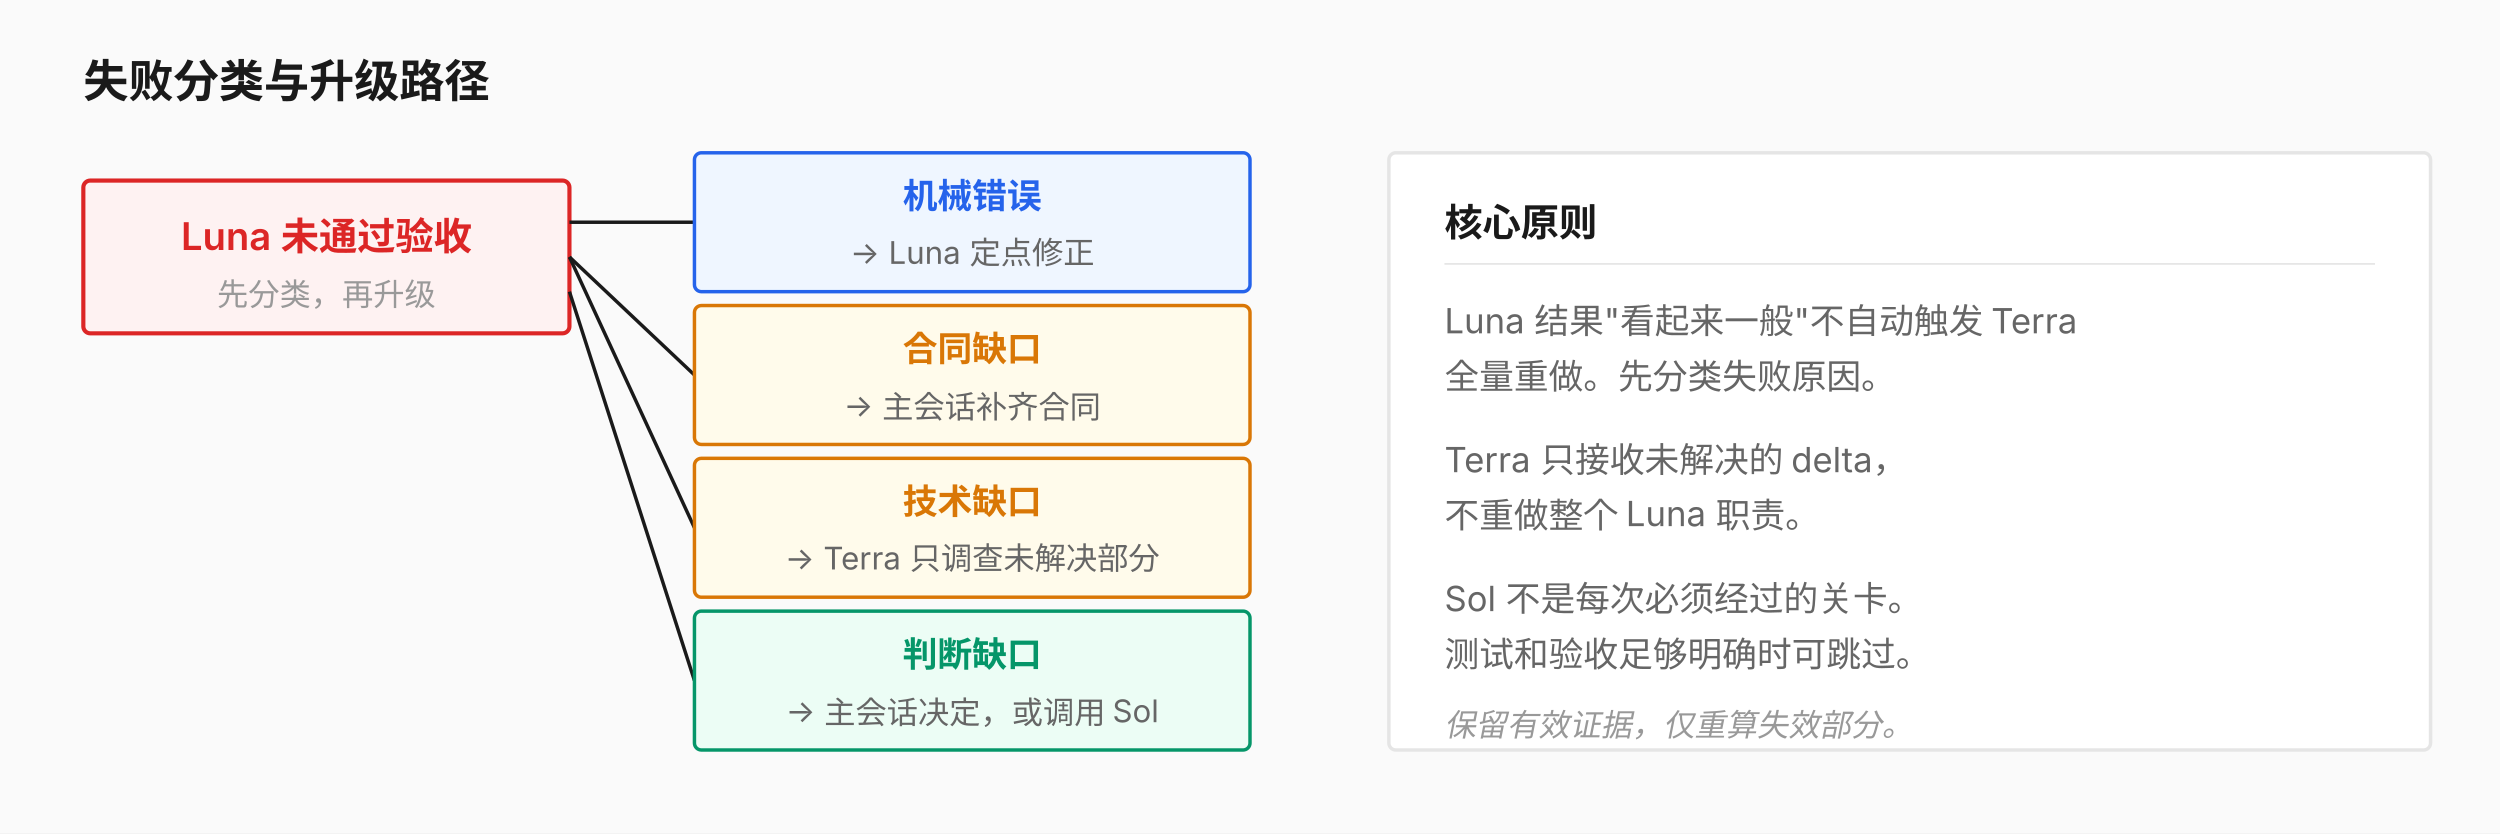
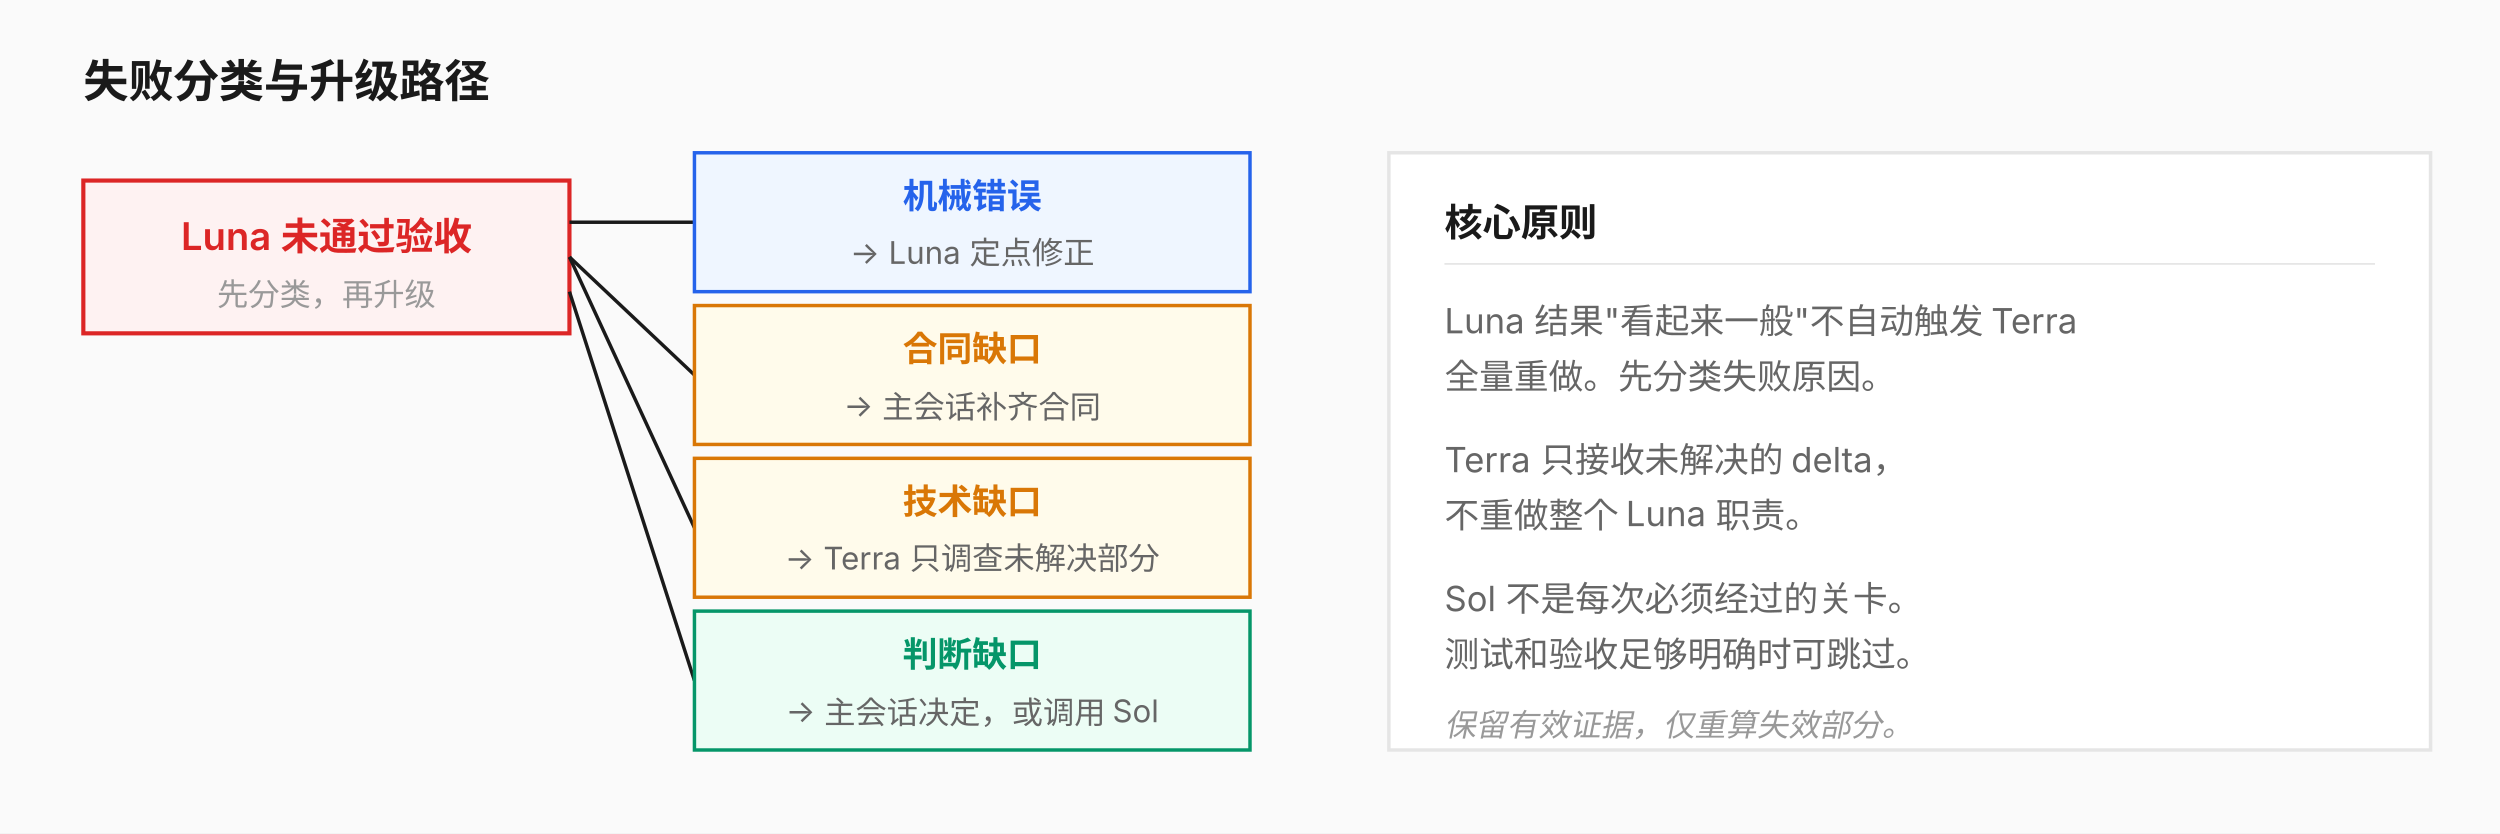
<svg xmlns="http://www.w3.org/2000/svg" viewBox="0 0 720 240" fill="none" font-family="Inter, Helvetica, 'Noto Sans SC', sans-serif">
  <rect width="720" height="240" fill="#fafafa" />
  <text x="24" y="28" fill="#1a1a1a" font-size="13" font-weight="600">失败分类与升级路径</text>
-   <rect x="24" y="52" width="140" height="44" rx="2" fill="#fef2f2" stroke="#dc2626" stroke-width="1.2" />
+   <rect x="24" y="52" width="140" height="44" rx="0" fill="#fef2f2" stroke="#dc2626" stroke-width="1.2" />
  <text x="94" y="72" text-anchor="middle" fill="#dc2626" font-size="11" font-weight="600">Luna 未通过验收</text>
  <text x="94" y="88" text-anchor="middle" fill="#999" font-size="9">先分类，再升级</text>
  <line x1="164" y1="64" x2="200" y2="64" stroke="#1a1a1a" stroke-width="1" />
  <line x1="164" y1="74" x2="200" y2="108" stroke="#1a1a1a" stroke-width="1" />
  <line x1="164" y1="74" x2="200" y2="152" stroke="#1a1a1a" stroke-width="1" />
  <line x1="164" y1="84" x2="200" y2="196" stroke="#1a1a1a" stroke-width="1" />
-   <rect x="200" y="44" width="160" height="40" rx="2" fill="#eff6ff" stroke="#2563eb" stroke-width="1" />
+   <rect x="200" y="44" width="160" height="40" rx="0" fill="#eff6ff" stroke="#2563eb" stroke-width="1" />
  <text x="280" y="60" text-anchor="middle" fill="#2563eb" font-size="10" font-weight="600">机械错误</text>
  <text x="280" y="76" text-anchor="middle" fill="#666" font-size="9">→ Luna 定点修正</text>
-   <rect x="200" y="88" width="160" height="40" rx="2" fill="#fffbeb" stroke="#d97706" stroke-width="1" />
+   <rect x="200" y="88" width="160" height="40" rx="0" fill="#fffbeb" stroke="#d97706" stroke-width="1" />
  <text x="280" y="104" text-anchor="middle" fill="#d97706" font-size="10" font-weight="600">合同缺口</text>
  <text x="280" y="120" text-anchor="middle" fill="#666" font-size="9">→ 主会话补齐合同</text>
-   <rect x="200" y="132" width="160" height="40" rx="2" fill="#fffbeb" stroke="#d97706" stroke-width="1" />
+   <rect x="200" y="132" width="160" height="40" rx="0" fill="#fffbeb" stroke="#d97706" stroke-width="1" />
  <text x="280" y="148" text-anchor="middle" fill="#d97706" font-size="10" font-weight="600">技术缺口</text>
  <text x="280" y="164" text-anchor="middle" fill="#666" font-size="9">→ Terra 只调查未解决部分</text>
-   <rect x="200" y="176" width="160" height="40" rx="2" fill="#ecfdf5" stroke="#059669" stroke-width="1" />
+   <rect x="200" y="176" width="160" height="40" rx="0" fill="#ecfdf5" stroke="#059669" stroke-width="1" />
  <text x="280" y="192" text-anchor="middle" fill="#059669" font-size="10" font-weight="600">判断缺口</text>
  <text x="280" y="208" text-anchor="middle" fill="#666" font-size="9">→ 主会话决定，或调用 Sol</text>
-   <rect x="400" y="44" width="300" height="172" rx="2" fill="#fff" stroke="#e5e5e5" stroke-width="1" />
+   <rect x="400" y="44" width="300" height="172" rx="0" fill="#fff" stroke="#e5e5e5" stroke-width="1" />
  <text x="416" y="68" fill="#1a1a1a" font-size="11" font-weight="600">核心原则</text>
  <line x1="416" y1="76" x2="684" y2="76" stroke="#e5e5e5" stroke-width="0.5" />
  <text x="416" y="96" fill="#666" font-size="10">Luna 结果"看起来一般"不自动触发 Terra</text>
  <text x="416" y="112" fill="#666" font-size="10">全量重做。先分类失败原因。</text>
  <text x="416" y="136" fill="#666" font-size="10">Terra 只接收未解决的 delta，</text>
  <text x="416" y="152" fill="#666" font-size="10">不重做整个 Luna 职责。</text>
  <text x="416" y="176" fill="#666" font-size="10">Sol 不是每次必须经过的关卡。</text>
  <text x="416" y="192" fill="#666" font-size="10">测试和验收足够明确时可跳过。</text>
  <text x="416" y="212" fill="#999" font-size="9" font-style="italic">保留有效证据，仅重算失效部分。</text>
</svg>
